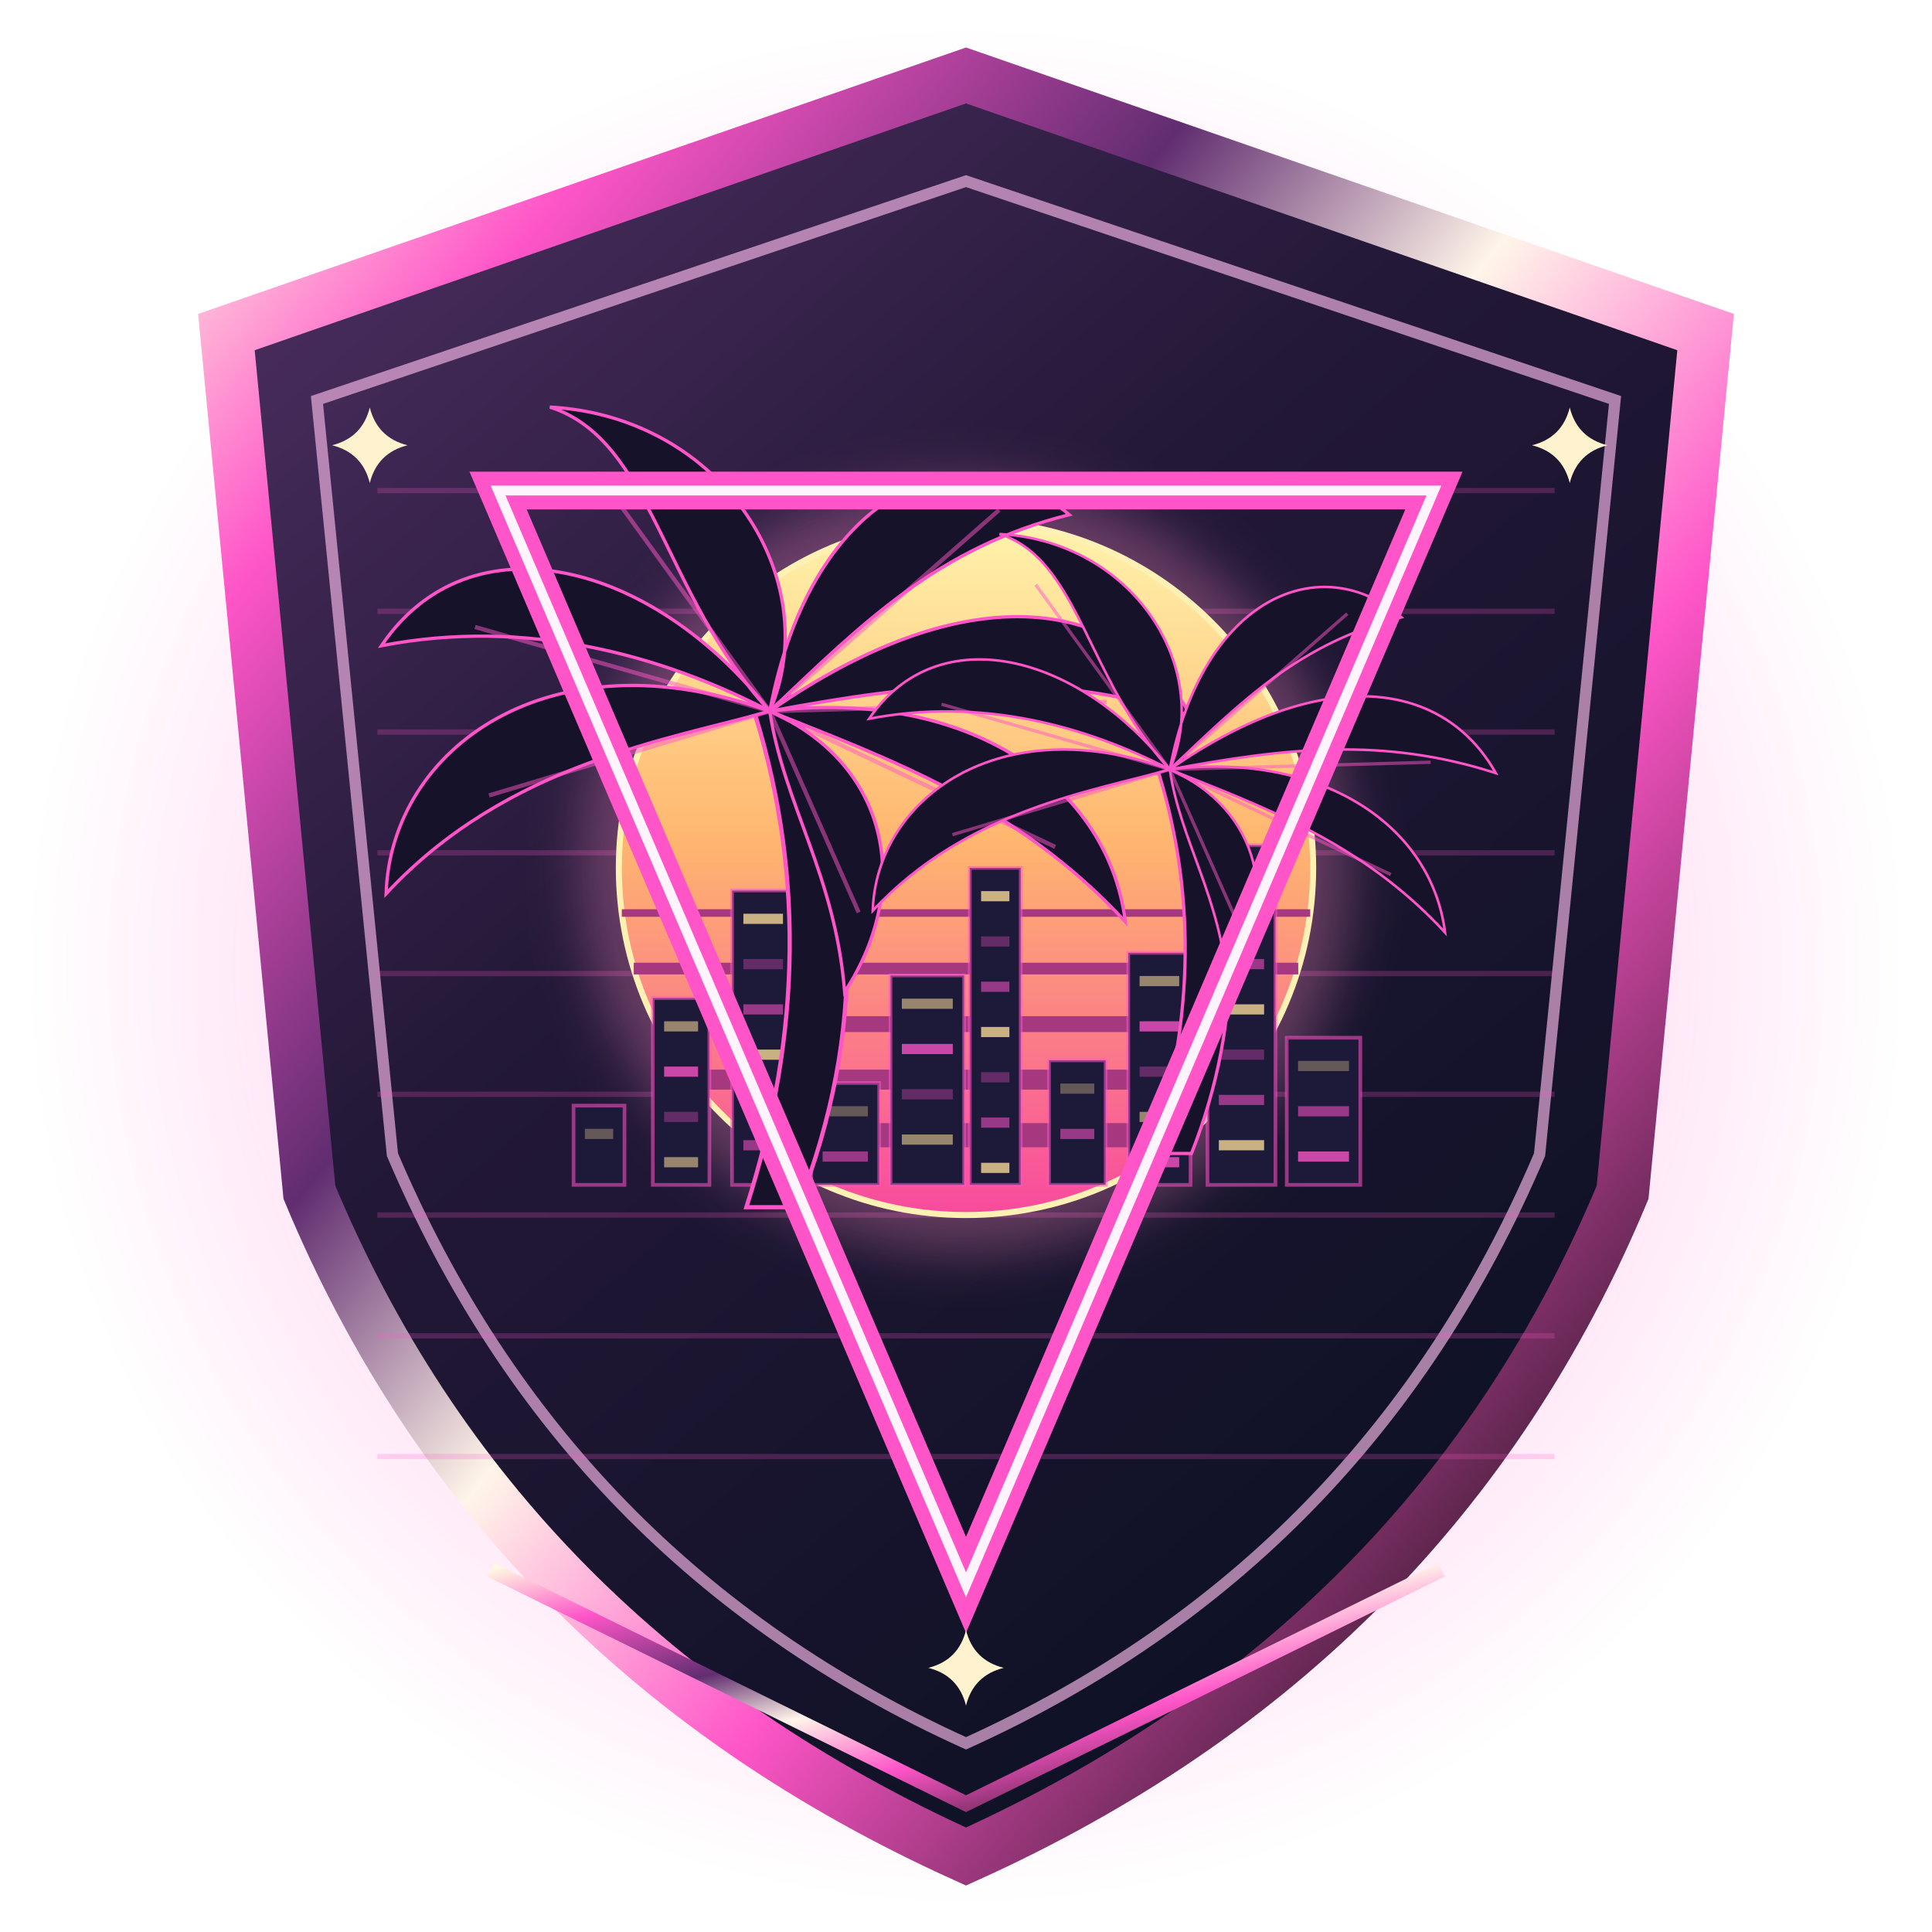
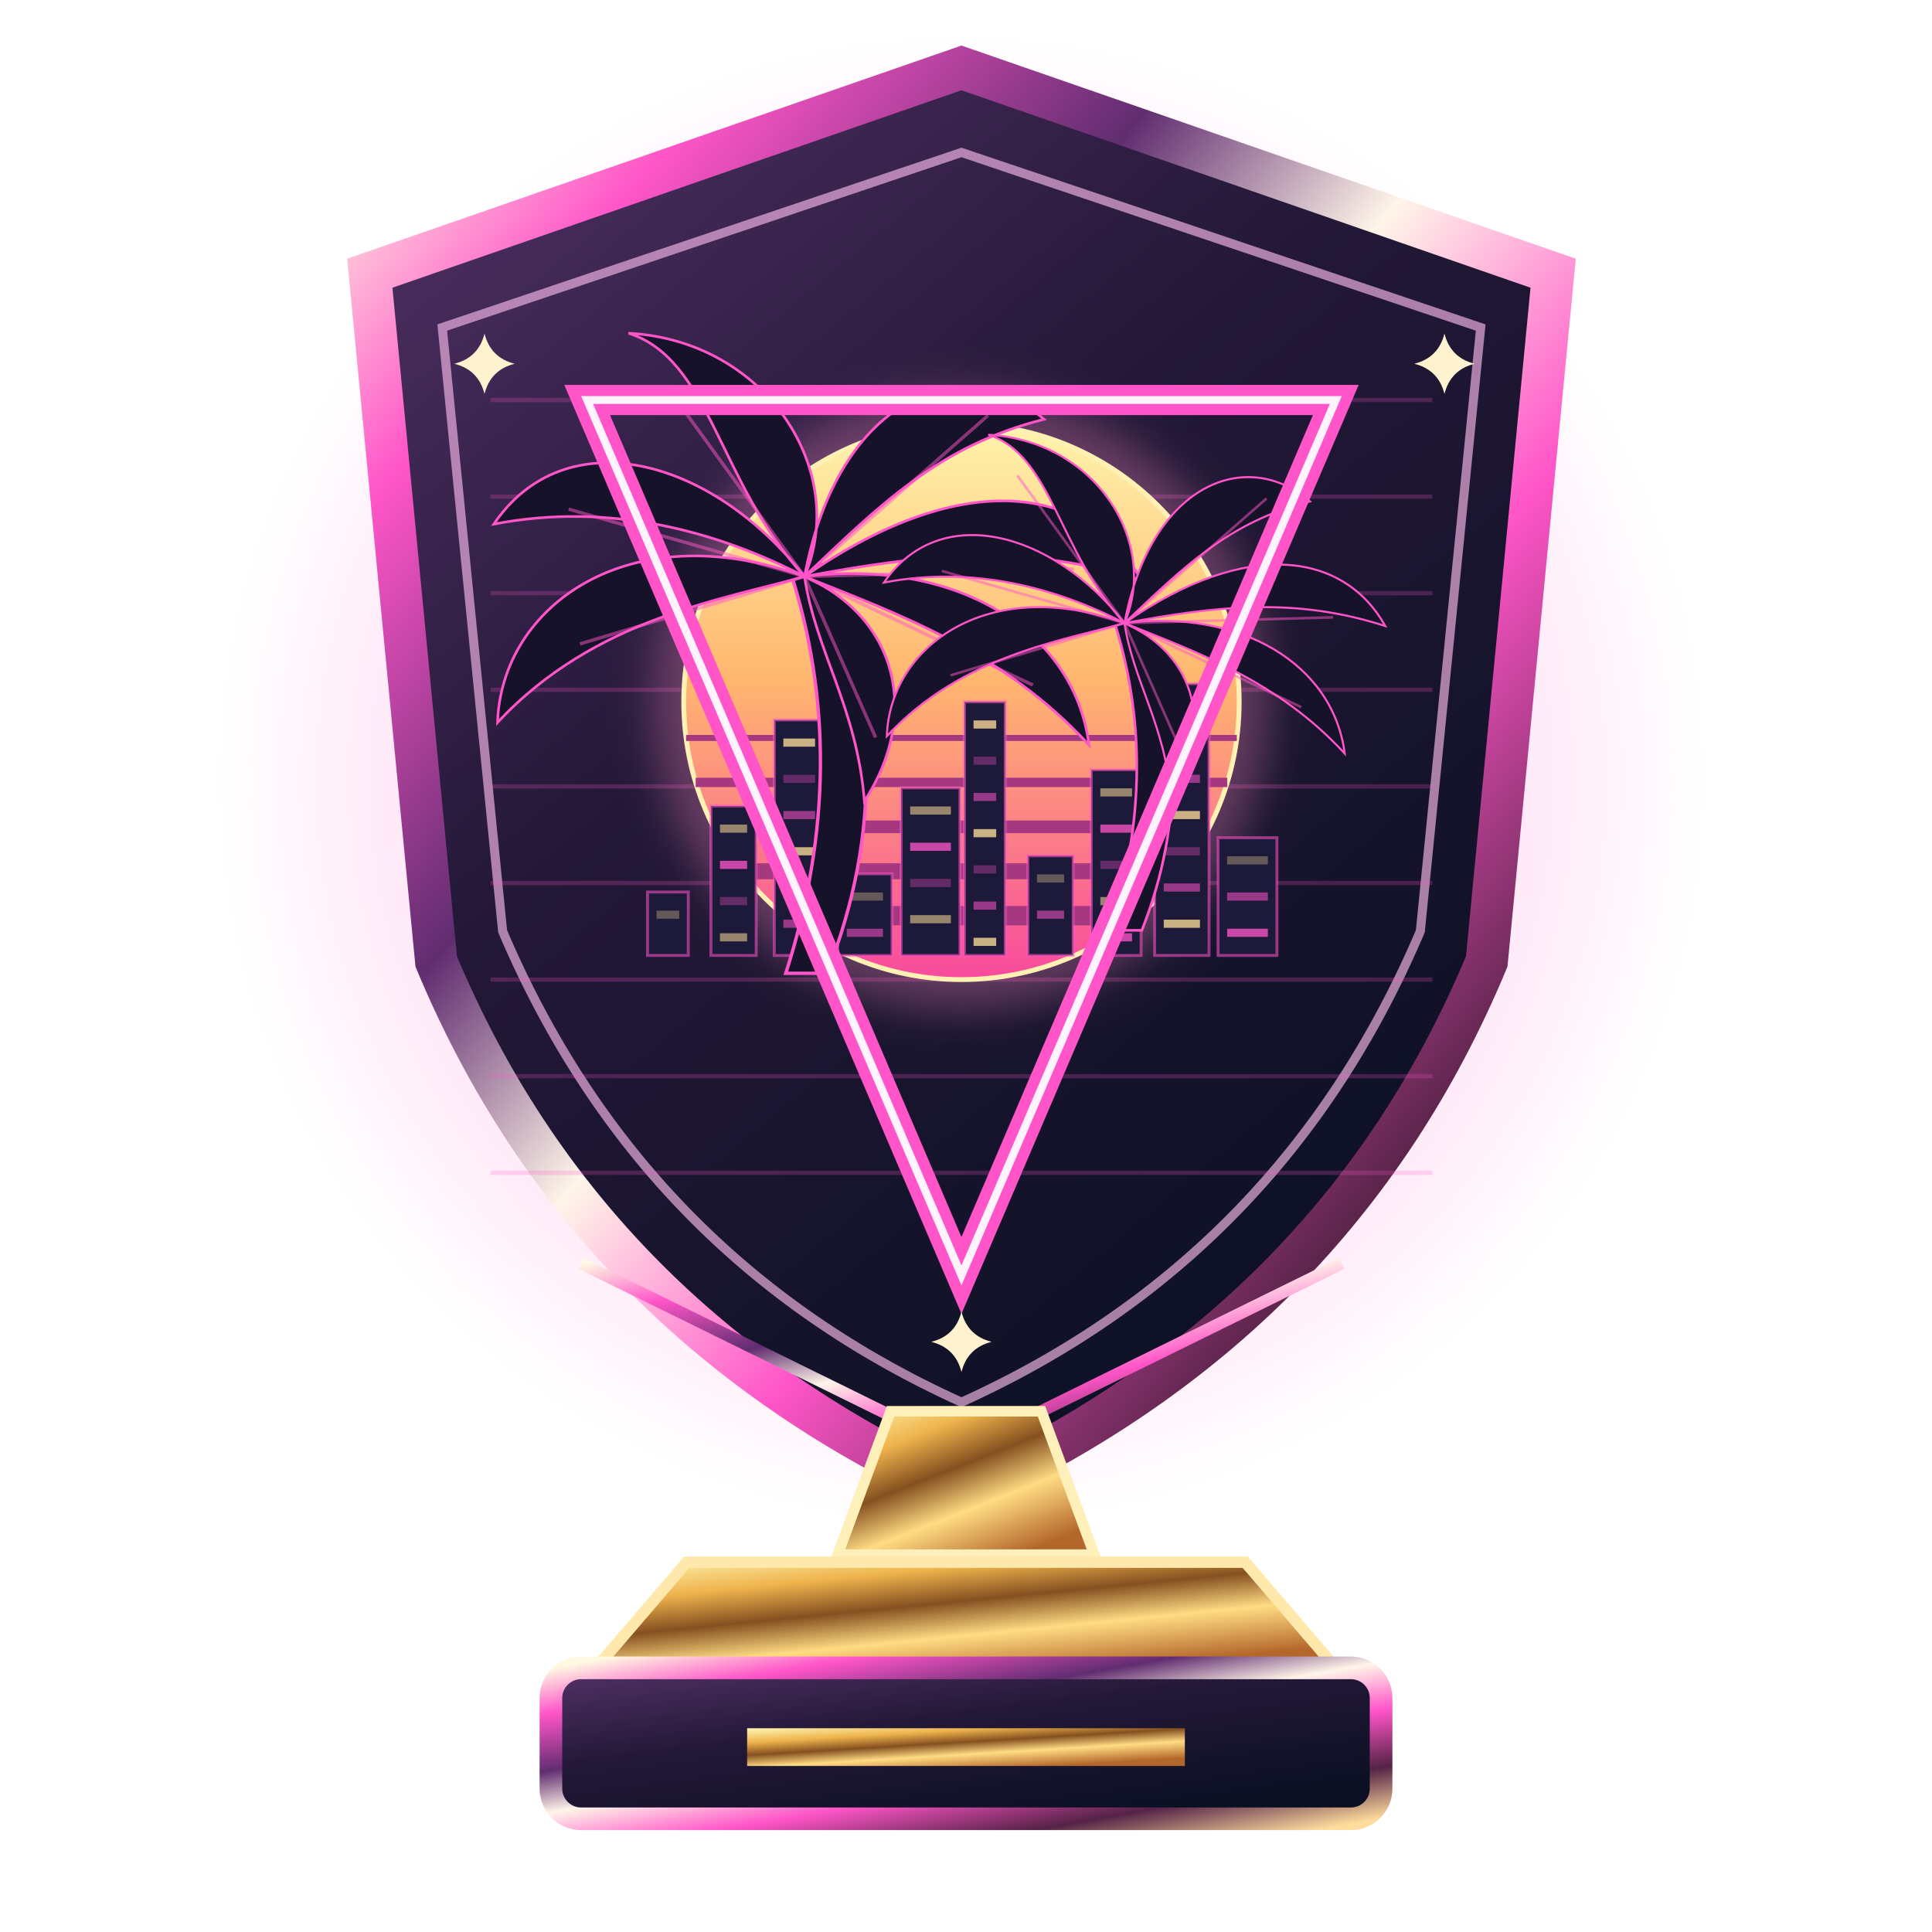
- <svg xmlns="http://www.w3.org/2000/svg" viewBox="0 0 256 256" role="img" aria-label="Vice City Starter">
+ <svg xmlns="http://www.w3.org/2000/svg" viewBox="0 0 256 256" role="img" aria-label="Vice City Rookie">
  <defs>
    <linearGradient id="metal" x2="1" y2="1">
      <stop stop-color="#fff9e2" />
      <stop offset=".15" stop-color="#ff55c8" />
      <stop offset=".34" stop-color="#612d70" />
      <stop offset=".48" stop-color="#fff5e9" />
      <stop offset=".64" stop-color="#ff55c8" />
      <stop offset=".83" stop-color="#552347" />
      <stop offset="1" stop-color="#ffdc9c" />
    </linearGradient>
    <linearGradient id="gold" x2=".7" y2="1">
      <stop stop-color="#fff7b4" />
      <stop offset=".26" stop-color="#eeb34c" />
      <stop offset=".48" stop-color="#855020" />
      <stop offset=".7" stop-color="#ffdc83" />
      <stop offset="1" stop-color="#b4672b" />
    </linearGradient>
    <linearGradient id="pink" x2=".7" y2="1">
      <stop stop-color="#fff0fa" />
      <stop offset=".24" stop-color="#ff82bf" />
      <stop offset=".52" stop-color="#d72d8a" />
      <stop offset=".8" stop-color="#76204e" />
      <stop offset="1" stop-color="#ffb5e4" />
    </linearGradient>
    <linearGradient id="chrome" x2=".7" y2="1">
      <stop stop-color="#fff" />
      <stop offset=".26" stop-color="#8ce7ff" />
      <stop offset=".48" stop-color="#3d3575" />
      <stop offset=".56" stop-color="#f7f4ff" />
      <stop offset=".76" stop-color="#8192cb" />
      <stop offset="1" stop-color="#25304e" />
    </linearGradient>
    <linearGradient id="sun" x2="0" y2="1">
      <stop stop-color="#fff4ac" />
      <stop offset=".46" stop-color="#ffb66f" />
      <stop offset="1" stop-color="#f84a9e" />
    </linearGradient>
    <linearGradient id="body" x2=".7" y2="1">
      <stop stop-color="#533267" />
      <stop offset=".45" stop-color="#231837" />
      <stop offset="1" stop-color="#0b1023" />
    </linearGradient>
    <radialGradient id="halo">
      <stop stop-color="#ff55c8" stop-opacity=".53" />
      <stop offset="1" stop-color="#ff55c8" stop-opacity="0" />
    </radialGradient>
    <filter id="glow" x="-50%" y="-50%" width="200%" height="200%">
      <feGaussianBlur stdDeviation="3.5" />
    </filter>
  </defs>
-   <circle cx="128" cy="128" r="125" fill="url(#halo)" />
-   <path d="M128 10 226 44 215 158Q190 218 128 246Q66 218 41 158L30 44Z" fill="url(#body)" stroke="url(#metal)" stroke-width="7" />
-   <path d="M128 24 214 53 204 153Q181 207 128 231Q75 207 52 153L42 53Z" fill="none" stroke="#efb2e3" stroke-opacity=".68" stroke-width="1.5" />
-   <g opacity=".22">
-     <path d="M50 65h156" stroke="#ff55c8" stroke-width=".7" />
-     <path d="M50 81h156" stroke="#ff55c8" stroke-width=".7" />
-     <path d="M50 97h156" stroke="#ff55c8" stroke-width=".7" />
-     <path d="M50 113h156" stroke="#ff55c8" stroke-width=".7" />
-     <path d="M50 129h156" stroke="#ff55c8" stroke-width=".7" />
-     <path d="M50 145h156" stroke="#ff55c8" stroke-width=".7" />
-     <path d="M50 161h156" stroke="#ff55c8" stroke-width=".7" />
-     <path d="M50 177h156" stroke="#ff55c8" stroke-width=".7" />
-     <path d="M50 193h156" stroke="#ff55c8" stroke-width=".7" />
+   <g transform="translate(25 1) scale(.8)">
+     <circle cx="128" cy="128" r="125" fill="url(#halo)" />
+     <path d="M128 10 226 44 215 158Q190 218 128 246Q66 218 41 158L30 44Z" fill="url(#body)" stroke="url(#metal)" stroke-width="7" />
+     <path d="M128 24 214 53 204 153Q181 207 128 231Q75 207 52 153L42 53Z" fill="none" stroke="#efb2e3" stroke-opacity=".68" stroke-width="1.5" />
+     <g opacity=".22">
+       <path d="M50 65h156" stroke="#ff55c8" stroke-width=".7" />
+       <path d="M50 81h156" stroke="#ff55c8" stroke-width=".7" />
+       <path d="M50 97h156" stroke="#ff55c8" stroke-width=".7" />
+       <path d="M50 113h156" stroke="#ff55c8" stroke-width=".7" />
+       <path d="M50 129h156" stroke="#ff55c8" stroke-width=".7" />
+       <path d="M50 145h156" stroke="#ff55c8" stroke-width=".7" />
+       <path d="M50 161h156" stroke="#ff55c8" stroke-width=".7" />
+       <path d="M50 177h156" stroke="#ff55c8" stroke-width=".7" />
+       <path d="M50 193h156" stroke="#ff55c8" stroke-width=".7" />
+     </g>
+     <circle cx="128" cy="115" r="51" fill="#ff8cc4" opacity=".32" filter="url(#glow)" />
+     <circle cx="128" cy="115" r="46" fill="url(#sun)" stroke="#fff0b4" stroke-width=".8" />
+     <path d="M82.39 120.98h91.219" stroke="#a5387e" stroke-width="1" />
+     <path d="M83.977 128.34h88.046" stroke="#a5387e" stroke-width="1.55" />
+     <path d="M86.921 135.7h82.159" stroke="#a5387e" stroke-width="2.1" />
+     <path d="M91.55 143.06h72.901" stroke="#a5387e" stroke-width="2.65" />
+     <path d="M98.65 150.42h58.7" stroke="#a5387e" stroke-width="3.2" />
+     <g transform="translate(76 157) scale(0.75)">
+       <path d="M0 0V-14h9V0Z" fill="#1c1939" stroke="#ff55c8" stroke-opacity=".55" stroke-width=".65" />
+       <path d="M2 -9h5" stroke="#ffe19a" stroke-width="1.8" opacity="0.32" />
+       <path d="M14 0V-33h10V0Z" fill="#1c1939" stroke="#ff55c8" stroke-opacity=".55" stroke-width=".65" />
+       <path d="M16 -28h6" stroke="#ffe19a" stroke-width="1.8" opacity="0.54" />
+       <path d="M16 -20h6" stroke="#ff55c8" stroke-width="1.8" opacity="0.76" />
+       <path d="M16 -12h6" stroke="#ff55c8" stroke-width="1.8" opacity="0.32" />
+       <path d="M16 -4h6" stroke="#ffe19a" stroke-width="1.8" opacity="0.54" />
+       <path d="M28 0V-52h11V0Z" fill="#1c1939" stroke="#ff55c8" stroke-opacity=".55" stroke-width=".65" />
+       <path d="M30 -47h7" stroke="#ffe19a" stroke-width="1.8" opacity="0.76" />
+       <path d="M30 -39h7" stroke="#ff55c8" stroke-width="1.8" opacity="0.32" />
+       <path d="M30 -31h7" stroke="#ff55c8" stroke-width="1.8" opacity="0.54" />
+       <path d="M30 -23h7" stroke="#ffe19a" stroke-width="1.8" opacity="0.76" />
+       <path d="M30 -15h7" stroke="#ff55c8" stroke-width="1.8" opacity="0.32" />
+       <path d="M30 -7h7" stroke="#ff55c8" stroke-width="1.8" opacity="0.54" />
+       <path d="M42 0V-18h12V0Z" fill="#1c1939" stroke="#ff55c8" stroke-opacity=".55" stroke-width=".65" />
+       <path d="M44 -13h8" stroke="#ffe19a" stroke-width="1.8" opacity="0.32" />
+       <path d="M44 -5h8" stroke="#ff55c8" stroke-width="1.8" opacity="0.54" />
+       <path d="M56 0V-37h13V0Z" fill="#1c1939" stroke="#ff55c8" stroke-opacity=".55" stroke-width=".65" />
+       <path d="M58 -32h9" stroke="#ffe19a" stroke-width="1.8" opacity="0.54" />
+       <path d="M58 -24h9" stroke="#ff55c8" stroke-width="1.8" opacity="0.76" />
+       <path d="M58 -16h9" stroke="#ff55c8" stroke-width="1.8" opacity="0.32" />
+       <path d="M58 -8h9" stroke="#ffe19a" stroke-width="1.8" opacity="0.54" />
+       <path d="M70 0V-56h9V0Z" fill="#1c1939" stroke="#ff55c8" stroke-opacity=".55" stroke-width=".65" />
+       <path d="M72 -51h5" stroke="#ffe19a" stroke-width="1.8" opacity="0.76" />
+       <path d="M72 -43h5" stroke="#ff55c8" stroke-width="1.8" opacity="0.32" />
+       <path d="M72 -35h5" stroke="#ff55c8" stroke-width="1.8" opacity="0.54" />
+       <path d="M72 -27h5" stroke="#ffe19a" stroke-width="1.8" opacity="0.76" />
+       <path d="M72 -19h5" stroke="#ff55c8" stroke-width="1.8" opacity="0.32" />
+       <path d="M72 -11h5" stroke="#ff55c8" stroke-width="1.8" opacity="0.54" />
+       <path d="M72 -3h5" stroke="#ffe19a" stroke-width="1.8" opacity="0.76" />
+       <path d="M84 0V-22h10V0Z" fill="#1c1939" stroke="#ff55c8" stroke-opacity=".55" stroke-width=".65" />
+       <path d="M86 -17h6" stroke="#ffe19a" stroke-width="1.8" opacity="0.32" />
+       <path d="M86 -9h6" stroke="#ff55c8" stroke-width="1.8" opacity="0.54" />
+       <path d="M98 0V-41h11V0Z" fill="#1c1939" stroke="#ff55c8" stroke-opacity=".55" stroke-width=".65" />
+       <path d="M100 -36h7" stroke="#ffe19a" stroke-width="1.8" opacity="0.54" />
+       <path d="M100 -28h7" stroke="#ff55c8" stroke-width="1.8" opacity="0.76" />
+       <path d="M100 -20h7" stroke="#ff55c8" stroke-width="1.8" opacity="0.32" />
+       <path d="M100 -12h7" stroke="#ffe19a" stroke-width="1.8" opacity="0.54" />
+       <path d="M100 -4h7" stroke="#ff55c8" stroke-width="1.8" opacity="0.76" />
+       <path d="M112 0V-60h12V0Z" fill="#1c1939" stroke="#ff55c8" stroke-opacity=".55" stroke-width=".65" />
+       <path d="M114 -55h8" stroke="#ffe19a" stroke-width="1.8" opacity="0.76" />
+       <path d="M114 -47h8" stroke="#ff55c8" stroke-width="1.8" opacity="0.32" />
+       <path d="M114 -39h8" stroke="#ff55c8" stroke-width="1.8" opacity="0.54" />
+       <path d="M114 -31h8" stroke="#ffe19a" stroke-width="1.8" opacity="0.76" />
+       <path d="M114 -23h8" stroke="#ff55c8" stroke-width="1.8" opacity="0.32" />
+       <path d="M114 -15h8" stroke="#ff55c8" stroke-width="1.8" opacity="0.54" />
+       <path d="M114 -7h8" stroke="#ffe19a" stroke-width="1.8" opacity="0.76" />
+       <path d="M126 0V-26h13V0Z" fill="#1c1939" stroke="#ff55c8" stroke-opacity=".55" stroke-width=".65" />
+       <path d="M128 -21h9" stroke="#ffe19a" stroke-width="1.8" opacity="0.32" />
+       <path d="M128 -13h9" stroke="#ff55c8" stroke-width="1.8" opacity="0.54" />
+       <path d="M128 -5h9" stroke="#ff55c8" stroke-width="1.8" opacity="0.76" />
+     </g>
+     <g transform="translate(102 93) scale(0.62)">
+       <path d="M-5 108Q13 52-4 0L4-2Q28 52 6 108Z" fill="#151229" stroke="#ff55c8" stroke-width=".9" />
+       <path d="M0 2C-25-30-64-40-83-12C-52-18-23-10 0 2C-47-15-81 10-82 41C-56 13-21 8 0 2C-23-23-25-56-47-63C-10-61 12-26 0 2C9-46 42-59 64-40C36-33 20-17 0 2C43-28 76-22 90 3C59-7 32-4 0 2C40-3 72 16 76 47C53 22 25 12 0 2C25 13 31 39 16 62C14 37 3 22 0 2Z" fill="#151229" stroke="#ff55c8" stroke-width=".7" />
+       <path d="M0 2L-63-16M0 2L-60 20M0 2L-37-49M0 2L49-41M0 2L72 0M0 2L61 31M0 2L19 45" stroke="#ff55c8" opacity=".5" fill="none" stroke-width=".9" />
+     </g>
+     <g transform="translate(155 101) scale(0.48)">
+       <path d="M-5 108Q13 52-4 0L4-2Q28 52 6 108Z" fill="#151229" stroke="#ff55c8" stroke-width=".9" />
+       <path d="M0 2C-25-30-64-40-83-12C-52-18-23-10 0 2C-47-15-81 10-82 41C-56 13-21 8 0 2C-23-23-25-56-47-63C-10-61 12-26 0 2C9-46 42-59 64-40C36-33 20-17 0 2C43-28 76-22 90 3C59-7 32-4 0 2C40-3 72 16 76 47C53 22 25 12 0 2C25 13 31 39 16 62C14 37 3 22 0 2Z" fill="#151229" stroke="#ff55c8" stroke-width=".7" />
+       <path d="M0 2L-63-16M0 2L-60 20M0 2L-37-49M0 2L49-41M0 2L72 0M0 2L61 31M0 2L19 45" stroke="#ff55c8" opacity=".5" fill="none" stroke-width=".9" />
+     </g>
+     <path d="M66 65h124l-62 145Z" fill="none" stroke="#ff55c8" stroke-width="5" />
+     <path d="M66 65h124l-62 145Z" fill="none" stroke="#fff4fe" stroke-width="1.3" />
+     <path d="M65 208l63 31 63-31" fill="none" stroke="url(#metal)" stroke-width="2" />
+     <path d="M49 54q1 4 5 5q-4 1-5 5q-1-4-5-5q4-1 5-5" fill="#fff3cf" />
+     <path d="M208 54q1 4 5 5q-4 1-5 5q-1-4-5-5q4-1 5-5" fill="#fff3cf" />
+     <path d="M128 216q1 4 5 5q-4 1-5 5q-1-4-5-5q4-1 5-5" fill="#fff3cf" />
  </g>
-   <circle cx="128" cy="115" r="51" fill="#ff8cc4" opacity=".32" filter="url(#glow)" />
-   <circle cx="128" cy="115" r="46" fill="url(#sun)" stroke="#fff0b4" stroke-width=".8" />
-   <path d="M82.39 120.98h91.219" stroke="#a5387e" stroke-width="1" />
-   <path d="M83.977 128.34h88.046" stroke="#a5387e" stroke-width="1.55" />
-   <path d="M86.921 135.7h82.159" stroke="#a5387e" stroke-width="2.1" />
-   <path d="M91.55 143.06h72.901" stroke="#a5387e" stroke-width="2.65" />
-   <path d="M98.65 150.42h58.7" stroke="#a5387e" stroke-width="3.2" />
-   <g transform="translate(76 157) scale(0.75)">
-     <path d="M0 0V-14h9V0Z" fill="#1c1939" stroke="#ff55c8" stroke-opacity=".55" stroke-width=".65" />
-     <path d="M2 -9h5" stroke="#ffe19a" stroke-width="1.8" opacity="0.32" />
-     <path d="M14 0V-33h10V0Z" fill="#1c1939" stroke="#ff55c8" stroke-opacity=".55" stroke-width=".65" />
-     <path d="M16 -28h6" stroke="#ffe19a" stroke-width="1.8" opacity="0.54" />
-     <path d="M16 -20h6" stroke="#ff55c8" stroke-width="1.8" opacity="0.76" />
-     <path d="M16 -12h6" stroke="#ff55c8" stroke-width="1.8" opacity="0.32" />
-     <path d="M16 -4h6" stroke="#ffe19a" stroke-width="1.8" opacity="0.54" />
-     <path d="M28 0V-52h11V0Z" fill="#1c1939" stroke="#ff55c8" stroke-opacity=".55" stroke-width=".65" />
-     <path d="M30 -47h7" stroke="#ffe19a" stroke-width="1.8" opacity="0.76" />
-     <path d="M30 -39h7" stroke="#ff55c8" stroke-width="1.8" opacity="0.32" />
-     <path d="M30 -31h7" stroke="#ff55c8" stroke-width="1.8" opacity="0.54" />
-     <path d="M30 -23h7" stroke="#ffe19a" stroke-width="1.8" opacity="0.76" />
-     <path d="M30 -15h7" stroke="#ff55c8" stroke-width="1.8" opacity="0.32" />
-     <path d="M30 -7h7" stroke="#ff55c8" stroke-width="1.8" opacity="0.54" />
-     <path d="M42 0V-18h12V0Z" fill="#1c1939" stroke="#ff55c8" stroke-opacity=".55" stroke-width=".65" />
-     <path d="M44 -13h8" stroke="#ffe19a" stroke-width="1.8" opacity="0.32" />
-     <path d="M44 -5h8" stroke="#ff55c8" stroke-width="1.8" opacity="0.54" />
-     <path d="M56 0V-37h13V0Z" fill="#1c1939" stroke="#ff55c8" stroke-opacity=".55" stroke-width=".65" />
-     <path d="M58 -32h9" stroke="#ffe19a" stroke-width="1.8" opacity="0.54" />
-     <path d="M58 -24h9" stroke="#ff55c8" stroke-width="1.8" opacity="0.76" />
-     <path d="M58 -16h9" stroke="#ff55c8" stroke-width="1.8" opacity="0.32" />
-     <path d="M58 -8h9" stroke="#ffe19a" stroke-width="1.8" opacity="0.54" />
-     <path d="M70 0V-56h9V0Z" fill="#1c1939" stroke="#ff55c8" stroke-opacity=".55" stroke-width=".65" />
-     <path d="M72 -51h5" stroke="#ffe19a" stroke-width="1.8" opacity="0.76" />
-     <path d="M72 -43h5" stroke="#ff55c8" stroke-width="1.8" opacity="0.32" />
-     <path d="M72 -35h5" stroke="#ff55c8" stroke-width="1.8" opacity="0.54" />
-     <path d="M72 -27h5" stroke="#ffe19a" stroke-width="1.8" opacity="0.76" />
-     <path d="M72 -19h5" stroke="#ff55c8" stroke-width="1.8" opacity="0.32" />
-     <path d="M72 -11h5" stroke="#ff55c8" stroke-width="1.8" opacity="0.54" />
-     <path d="M72 -3h5" stroke="#ffe19a" stroke-width="1.8" opacity="0.76" />
-     <path d="M84 0V-22h10V0Z" fill="#1c1939" stroke="#ff55c8" stroke-opacity=".55" stroke-width=".65" />
-     <path d="M86 -17h6" stroke="#ffe19a" stroke-width="1.8" opacity="0.32" />
-     <path d="M86 -9h6" stroke="#ff55c8" stroke-width="1.8" opacity="0.54" />
-     <path d="M98 0V-41h11V0Z" fill="#1c1939" stroke="#ff55c8" stroke-opacity=".55" stroke-width=".65" />
-     <path d="M100 -36h7" stroke="#ffe19a" stroke-width="1.8" opacity="0.54" />
-     <path d="M100 -28h7" stroke="#ff55c8" stroke-width="1.8" opacity="0.76" />
-     <path d="M100 -20h7" stroke="#ff55c8" stroke-width="1.8" opacity="0.32" />
-     <path d="M100 -12h7" stroke="#ffe19a" stroke-width="1.8" opacity="0.54" />
-     <path d="M100 -4h7" stroke="#ff55c8" stroke-width="1.8" opacity="0.76" />
-     <path d="M112 0V-60h12V0Z" fill="#1c1939" stroke="#ff55c8" stroke-opacity=".55" stroke-width=".65" />
-     <path d="M114 -55h8" stroke="#ffe19a" stroke-width="1.8" opacity="0.76" />
-     <path d="M114 -47h8" stroke="#ff55c8" stroke-width="1.8" opacity="0.32" />
-     <path d="M114 -39h8" stroke="#ff55c8" stroke-width="1.8" opacity="0.54" />
-     <path d="M114 -31h8" stroke="#ffe19a" stroke-width="1.8" opacity="0.76" />
-     <path d="M114 -23h8" stroke="#ff55c8" stroke-width="1.8" opacity="0.32" />
-     <path d="M114 -15h8" stroke="#ff55c8" stroke-width="1.8" opacity="0.54" />
-     <path d="M114 -7h8" stroke="#ffe19a" stroke-width="1.8" opacity="0.76" />
-     <path d="M126 0V-26h13V0Z" fill="#1c1939" stroke="#ff55c8" stroke-opacity=".55" stroke-width=".65" />
-     <path d="M128 -21h9" stroke="#ffe19a" stroke-width="1.8" opacity="0.32" />
-     <path d="M128 -13h9" stroke="#ff55c8" stroke-width="1.8" opacity="0.54" />
-     <path d="M128 -5h9" stroke="#ff55c8" stroke-width="1.8" opacity="0.76" />
-   </g>
-   <g transform="translate(102 93) scale(0.62)">
-     <path d="M-5 108Q13 52-4 0L4-2Q28 52 6 108Z" fill="#151229" stroke="#ff55c8" stroke-width=".9" />
-     <path d="M0 2C-25-30-64-40-83-12C-52-18-23-10 0 2C-47-15-81 10-82 41C-56 13-21 8 0 2C-23-23-25-56-47-63C-10-61 12-26 0 2C9-46 42-59 64-40C36-33 20-17 0 2C43-28 76-22 90 3C59-7 32-4 0 2C40-3 72 16 76 47C53 22 25 12 0 2C25 13 31 39 16 62C14 37 3 22 0 2Z" fill="#151229" stroke="#ff55c8" stroke-width=".7" />
-     <path d="M0 2L-63-16M0 2L-60 20M0 2L-37-49M0 2L49-41M0 2L72 0M0 2L61 31M0 2L19 45" stroke="#ff55c8" opacity=".5" fill="none" stroke-width=".9" />
-   </g>
-   <g transform="translate(155 101) scale(0.48)">
-     <path d="M-5 108Q13 52-4 0L4-2Q28 52 6 108Z" fill="#151229" stroke="#ff55c8" stroke-width=".9" />
-     <path d="M0 2C-25-30-64-40-83-12C-52-18-23-10 0 2C-47-15-81 10-82 41C-56 13-21 8 0 2C-23-23-25-56-47-63C-10-61 12-26 0 2C9-46 42-59 64-40C36-33 20-17 0 2C43-28 76-22 90 3C59-7 32-4 0 2C40-3 72 16 76 47C53 22 25 12 0 2C25 13 31 39 16 62C14 37 3 22 0 2Z" fill="#151229" stroke="#ff55c8" stroke-width=".7" />
-     <path d="M0 2L-63-16M0 2L-60 20M0 2L-37-49M0 2L49-41M0 2L72 0M0 2L61 31M0 2L19 45" stroke="#ff55c8" opacity=".5" fill="none" stroke-width=".9" />
-   </g>
-   <path d="M66 65h124l-62 145Z" fill="none" stroke="#ff55c8" stroke-width="5" />
-   <path d="M66 65h124l-62 145Z" fill="none" stroke="#fff4fe" stroke-width="1.3" />
-   <path d="M65 208l63 31 63-31" fill="none" stroke="url(#metal)" stroke-width="2" />
-   <path d="M49 54q1 4 5 5q-4 1-5 5q-1-4-5-5q4-1 5-5" fill="#fff3cf" />
-   <path d="M208 54q1 4 5 5q-4 1-5 5q-1-4-5-5q4-1 5-5" fill="#fff3cf" />
-   <path d="M128 216q1 4 5 5q-4 1-5 5q-1-4-5-5q4-1 5-5" fill="#fff3cf" />
+   <path d="M118 187h20l7 19h-34Z" fill="url(#gold)" stroke="#ffefb9" stroke-width="1.4" />
+   <path d="M91 207h74l12 14H79Z" fill="url(#gold)" stroke="#ffe8ac" stroke-width="1.5" />
+   <rect x="73" y="221" width="110" height="20" rx="4" fill="url(#body)" stroke="url(#metal)" stroke-width="3" />
+   <path d="M99 229h58v5H99Z" fill="url(#gold)" />
</svg>
